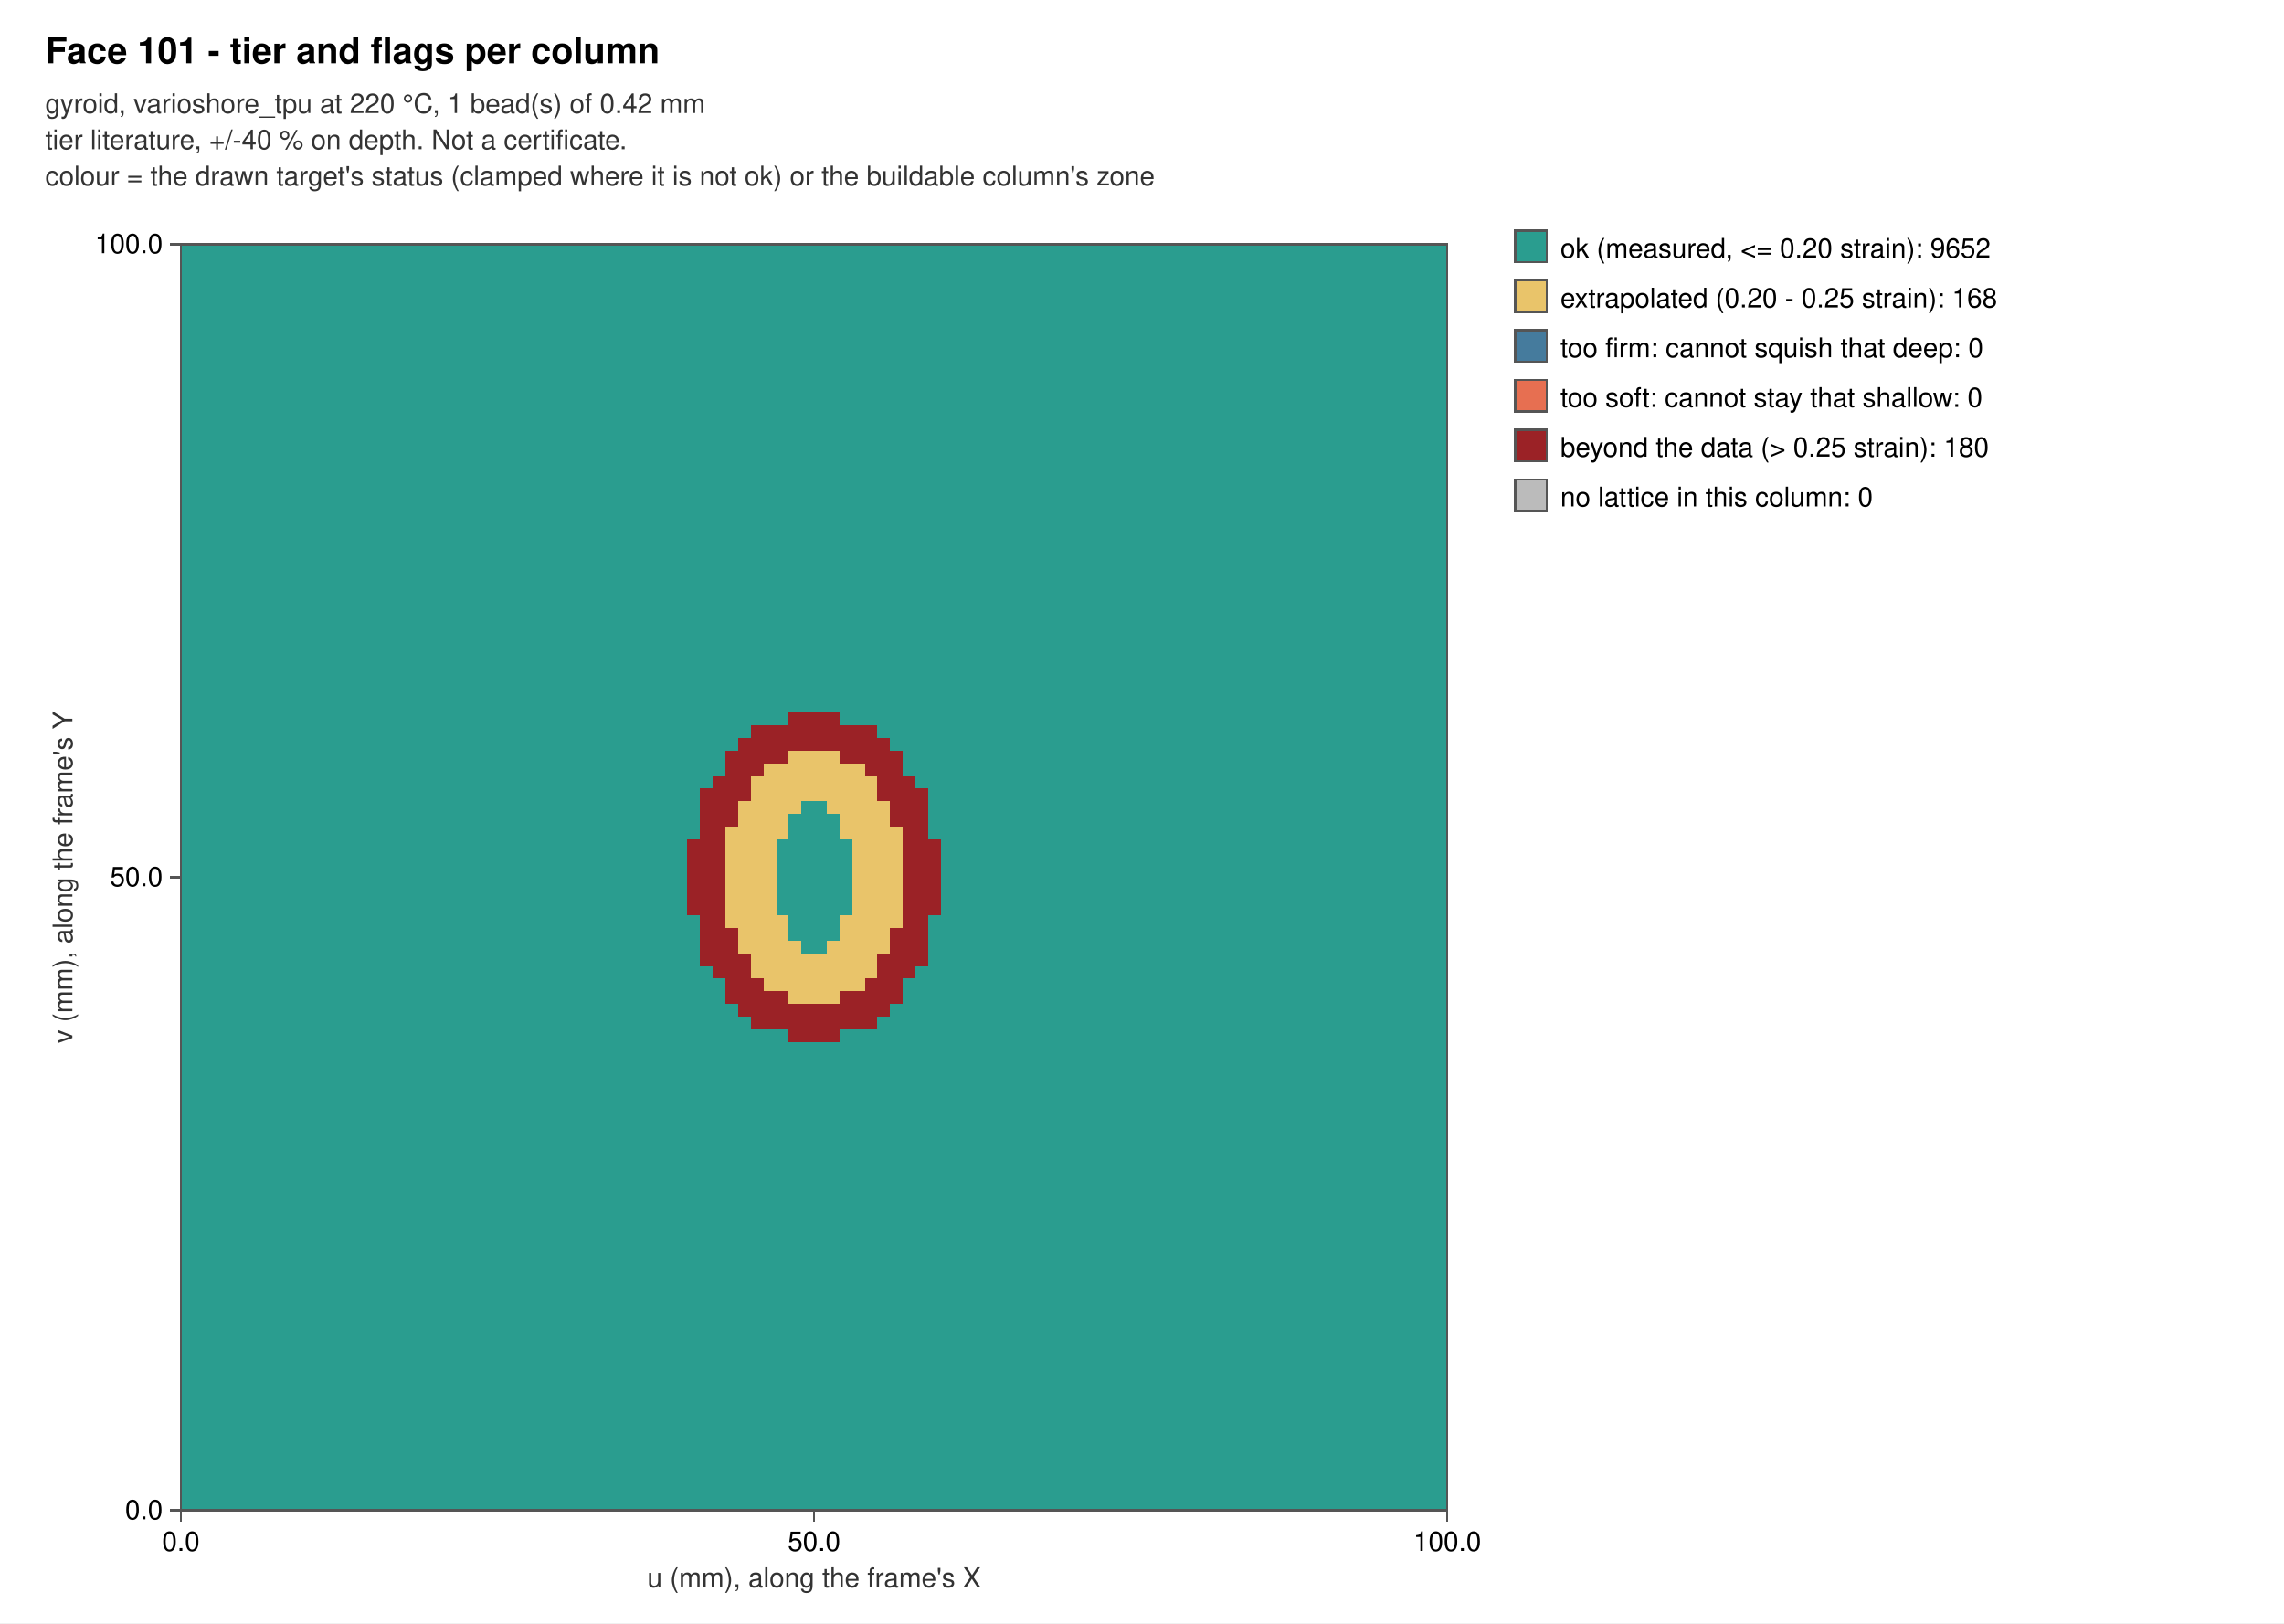
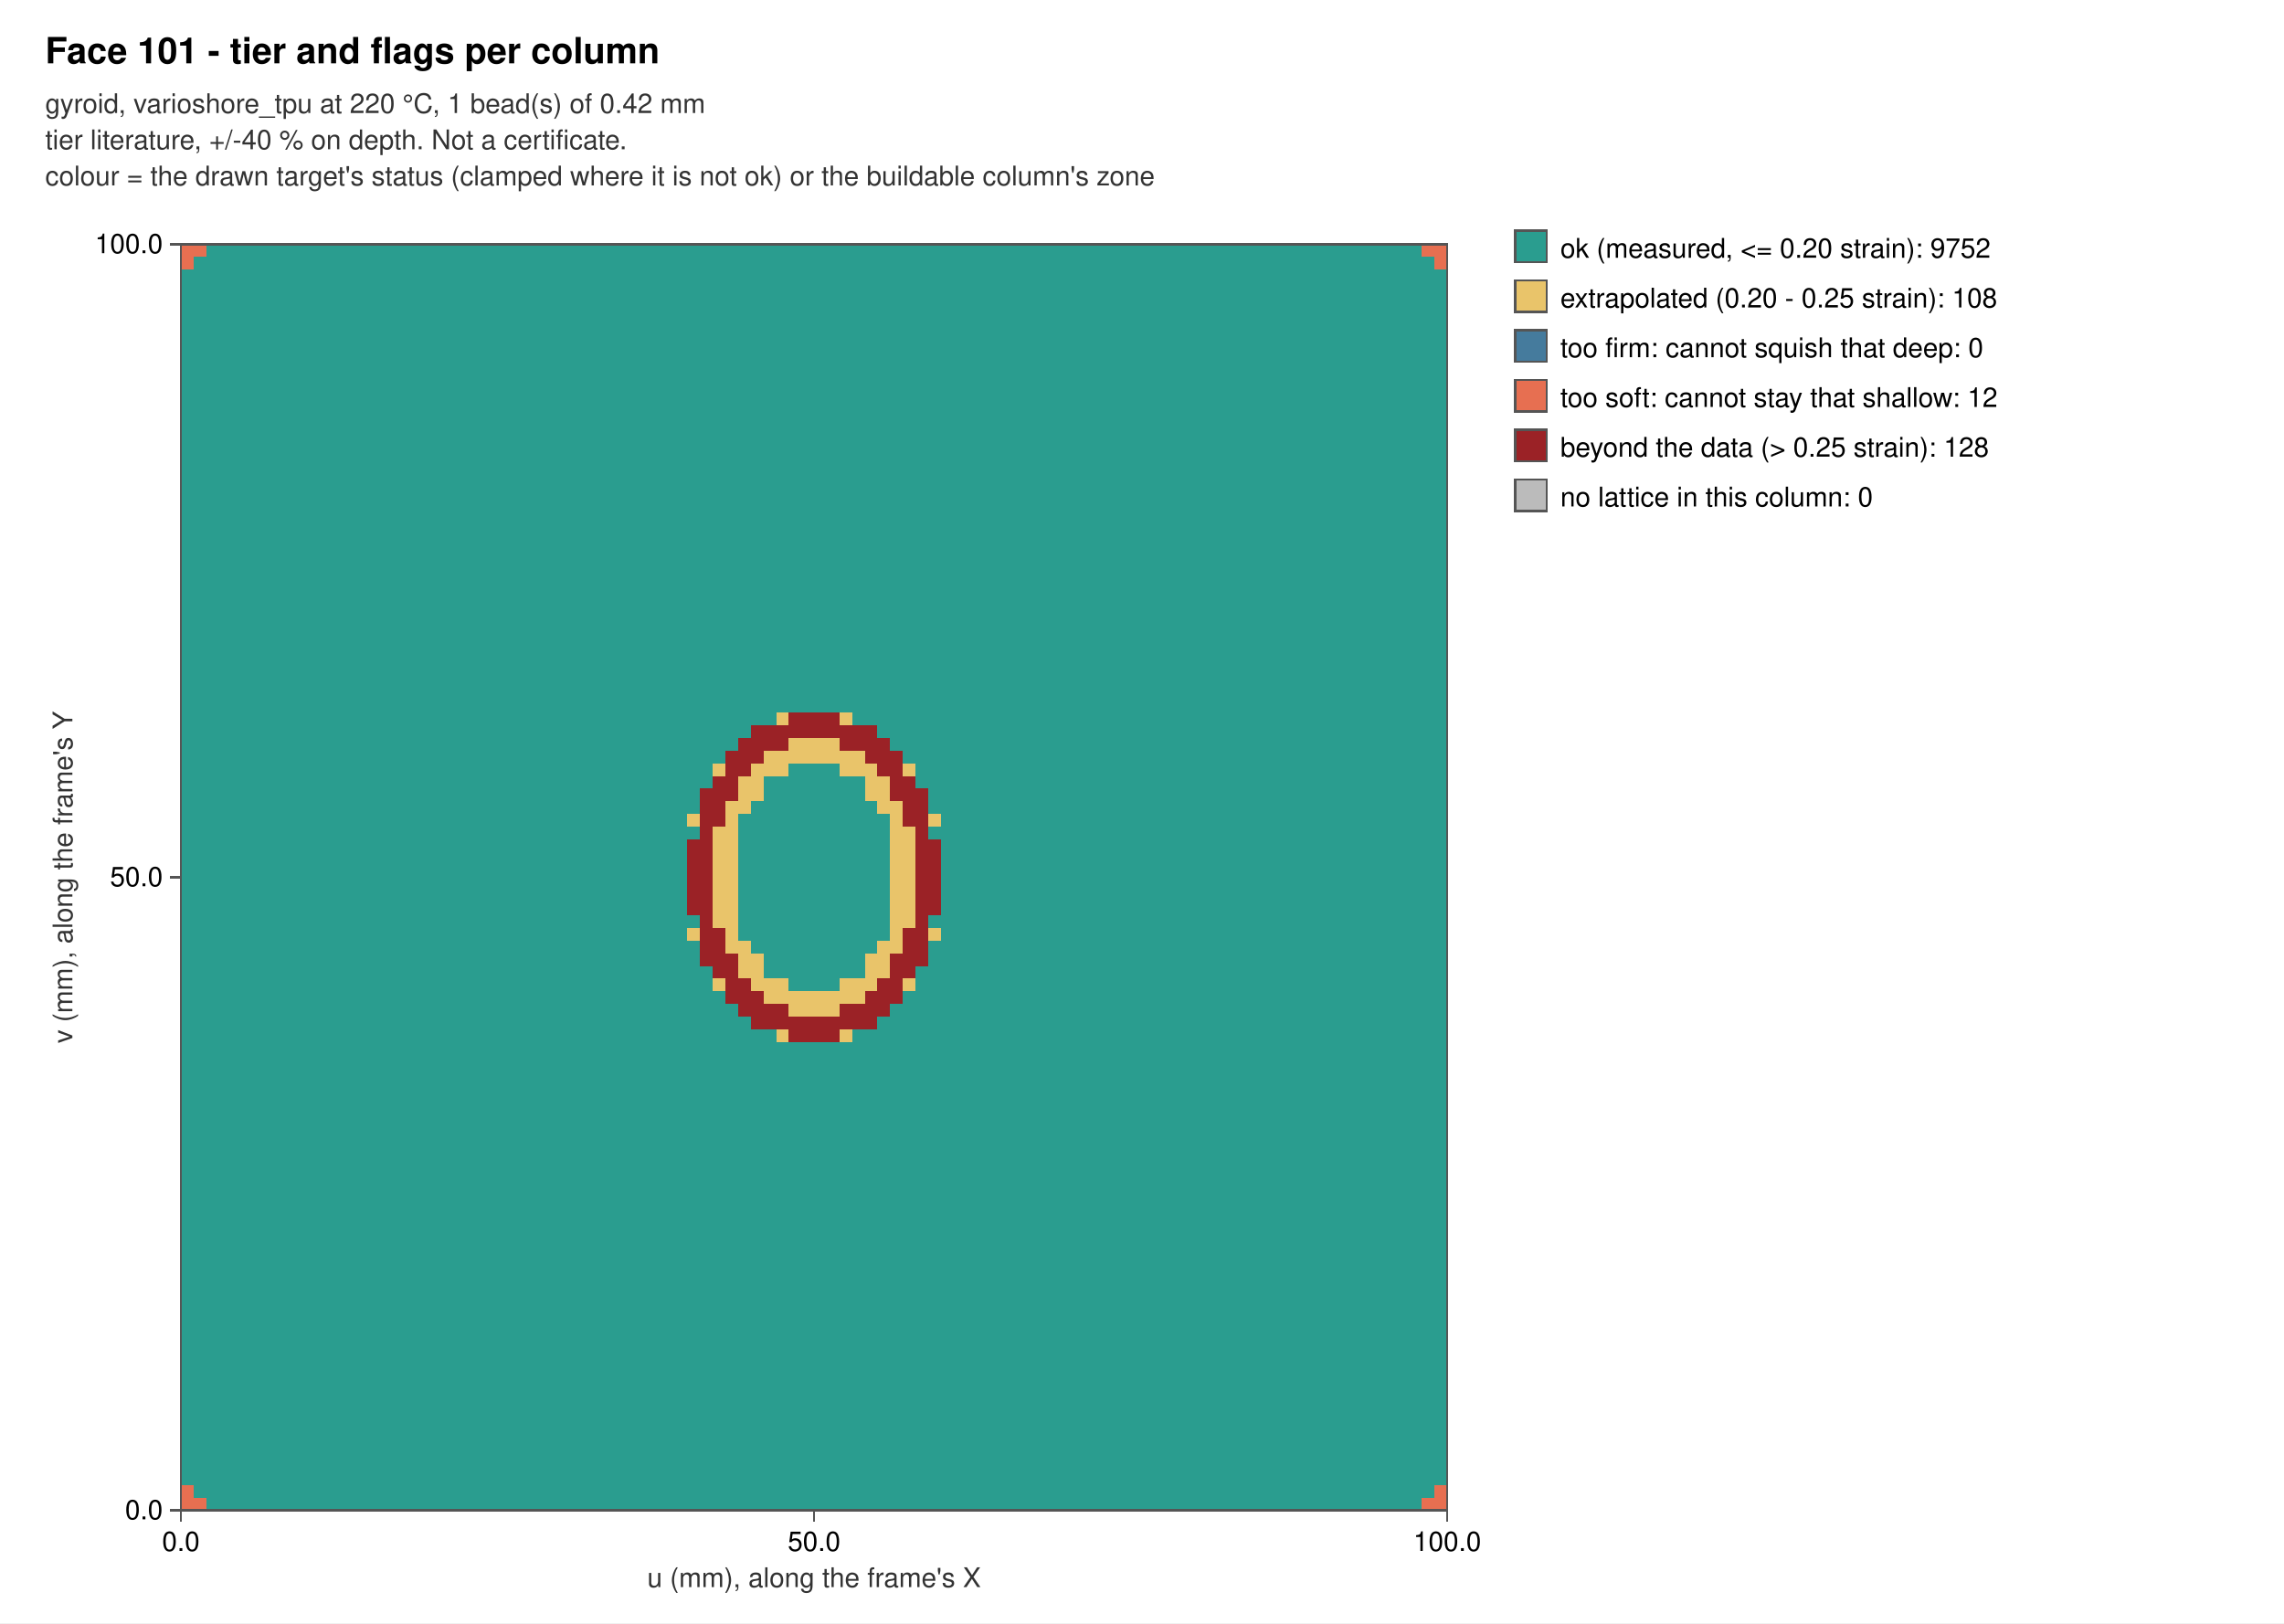
<svg xmlns="http://www.w3.org/2000/svg" width="1010" height="718" viewBox="0 0 1010 718" font-family="Helvetica, Arial, sans-serif" font-size="12" shape-rendering="crispEdges">
  <rect width="100%" height="100%" fill="#ffffff" />
  <text x="20.0" y="28.0" font-size="16" font-weight="bold">Face 101 - tier and flags per column</text>
  <text x="20.0" y="50.0" fill="#333333">gyroid, varioshore_tpu at 220 °C, 1 bead(s) of 0.42 mm</text>
  <text x="20.0" y="66.0" fill="#333333">tier literature, +/-40 % on depth. Not a certificate.</text>
  <text x="20.0" y="82.0" fill="#333333">colour = the drawn target's status (clamped where it is not ok) or the buildable column's zone</text>
-   <rect x="80.00" y="662.40" width="560.05" height="5.65" fill="#2a9d8f" />
-   <rect x="80.00" y="656.80" width="560.05" height="5.65" fill="#2a9d8f" />
+   <rect x="80.00" y="662.40" width="11.25" height="5.65" fill="#e76f51" />
+   <rect x="91.20" y="662.40" width="537.65" height="5.65" fill="#2a9d8f" />
+   <rect x="628.80" y="662.40" width="11.25" height="5.65" fill="#e76f51" />
+   <rect x="80.00" y="656.80" width="5.65" height="5.65" fill="#e76f51" />
+   <rect x="85.60" y="656.80" width="548.85" height="5.65" fill="#2a9d8f" />
+   <rect x="634.40" y="656.80" width="5.65" height="5.65" fill="#e76f51" />
  <rect x="80.00" y="651.20" width="560.05" height="5.65" fill="#2a9d8f" />
  <rect x="80.00" y="645.60" width="560.05" height="5.65" fill="#2a9d8f" />
  <rect x="80.00" y="640.00" width="560.05" height="5.65" fill="#2a9d8f" />
  <rect x="80.00" y="634.40" width="560.05" height="5.65" fill="#2a9d8f" />
  <rect x="80.00" y="628.80" width="560.05" height="5.65" fill="#2a9d8f" />
  <rect x="80.00" y="623.20" width="560.05" height="5.65" fill="#2a9d8f" />
  <rect x="80.00" y="617.60" width="560.05" height="5.65" fill="#2a9d8f" />
  <rect x="80.00" y="612.00" width="560.05" height="5.65" fill="#2a9d8f" />
  <rect x="80.00" y="606.40" width="560.05" height="5.65" fill="#2a9d8f" />
  <rect x="80.00" y="600.80" width="560.05" height="5.65" fill="#2a9d8f" />
  <rect x="80.00" y="595.20" width="560.05" height="5.65" fill="#2a9d8f" />
  <rect x="80.00" y="589.60" width="560.05" height="5.65" fill="#2a9d8f" />
  <rect x="80.00" y="584.00" width="560.05" height="5.65" fill="#2a9d8f" />
  <rect x="80.00" y="578.40" width="560.05" height="5.65" fill="#2a9d8f" />
  <rect x="80.00" y="572.80" width="560.05" height="5.65" fill="#2a9d8f" />
  <rect x="80.00" y="567.20" width="560.05" height="5.65" fill="#2a9d8f" />
  <rect x="80.00" y="561.60" width="560.05" height="5.65" fill="#2a9d8f" />
  <rect x="80.00" y="556.00" width="560.05" height="5.65" fill="#2a9d8f" />
  <rect x="80.00" y="550.40" width="560.05" height="5.65" fill="#2a9d8f" />
  <rect x="80.00" y="544.80" width="560.05" height="5.65" fill="#2a9d8f" />
  <rect x="80.00" y="539.20" width="560.05" height="5.65" fill="#2a9d8f" />
  <rect x="80.00" y="533.60" width="560.05" height="5.65" fill="#2a9d8f" />
  <rect x="80.00" y="528.00" width="560.05" height="5.65" fill="#2a9d8f" />
  <rect x="80.00" y="522.40" width="560.05" height="5.65" fill="#2a9d8f" />
  <rect x="80.00" y="516.80" width="560.05" height="5.65" fill="#2a9d8f" />
  <rect x="80.00" y="511.20" width="560.05" height="5.65" fill="#2a9d8f" />
  <rect x="80.00" y="505.60" width="560.05" height="5.65" fill="#2a9d8f" />
  <rect x="80.00" y="500.00" width="560.05" height="5.65" fill="#2a9d8f" />
  <rect x="80.00" y="494.40" width="560.05" height="5.65" fill="#2a9d8f" />
  <rect x="80.00" y="488.80" width="560.05" height="5.65" fill="#2a9d8f" />
  <rect x="80.00" y="483.20" width="560.05" height="5.65" fill="#2a9d8f" />
  <rect x="80.00" y="477.60" width="560.05" height="5.65" fill="#2a9d8f" />
  <rect x="80.00" y="472.00" width="560.05" height="5.65" fill="#2a9d8f" />
  <rect x="80.00" y="466.40" width="560.05" height="5.65" fill="#2a9d8f" />
  <rect x="80.00" y="460.80" width="560.05" height="5.65" fill="#2a9d8f" />
-   <rect x="80.00" y="455.20" width="268.85" height="5.65" fill="#2a9d8f" />
+   <rect x="80.00" y="455.20" width="263.25" height="5.65" fill="#2a9d8f" />
+   <rect x="343.20" y="455.20" width="5.65" height="5.65" fill="#e9c46a" />
  <rect x="348.80" y="455.20" width="22.45" height="5.65" fill="#9b2226" />
-   <rect x="371.20" y="455.20" width="268.85" height="5.65" fill="#2a9d8f" />
+   <rect x="371.20" y="455.20" width="5.65" height="5.65" fill="#e9c46a" />
+   <rect x="376.80" y="455.20" width="263.25" height="5.65" fill="#2a9d8f" />
  <rect x="80.00" y="449.60" width="252.05" height="5.65" fill="#2a9d8f" />
  <rect x="332.00" y="449.60" width="56.05" height="5.65" fill="#9b2226" />
  <rect x="388.00" y="449.60" width="252.05" height="5.65" fill="#2a9d8f" />
  <rect x="80.00" y="444.00" width="246.45" height="5.65" fill="#2a9d8f" />
-   <rect x="326.40" y="444.00" width="67.25" height="5.65" fill="#9b2226" />
+   <rect x="326.40" y="444.00" width="22.45" height="5.65" fill="#9b2226" />
+   <rect x="348.80" y="444.00" width="22.45" height="5.65" fill="#e9c46a" />
+   <rect x="371.20" y="444.00" width="22.45" height="5.65" fill="#9b2226" />
  <rect x="393.60" y="444.00" width="246.45" height="5.65" fill="#2a9d8f" />
  <rect x="80.00" y="438.40" width="240.85" height="5.65" fill="#2a9d8f" />
-   <rect x="320.80" y="438.40" width="28.05" height="5.65" fill="#9b2226" />
-   <rect x="348.80" y="438.40" width="22.45" height="5.65" fill="#e9c46a" />
-   <rect x="371.20" y="438.40" width="28.05" height="5.65" fill="#9b2226" />
+   <rect x="320.80" y="438.40" width="16.85" height="5.65" fill="#9b2226" />
+   <rect x="337.60" y="438.40" width="44.85" height="5.65" fill="#e9c46a" />
+   <rect x="382.40" y="438.40" width="16.85" height="5.65" fill="#9b2226" />
  <rect x="399.20" y="438.40" width="240.85" height="5.65" fill="#2a9d8f" />
-   <rect x="80.00" y="432.80" width="240.85" height="5.65" fill="#2a9d8f" />
-   <rect x="320.80" y="432.80" width="16.85" height="5.65" fill="#9b2226" />
-   <rect x="337.60" y="432.80" width="44.85" height="5.65" fill="#e9c46a" />
-   <rect x="382.40" y="432.80" width="16.85" height="5.65" fill="#9b2226" />
-   <rect x="399.20" y="432.80" width="240.85" height="5.65" fill="#2a9d8f" />
+   <rect x="80.00" y="432.80" width="235.25" height="5.65" fill="#2a9d8f" />
+   <rect x="315.20" y="432.80" width="5.65" height="5.65" fill="#e9c46a" />
+   <rect x="320.80" y="432.80" width="11.25" height="5.65" fill="#9b2226" />
+   <rect x="332.00" y="432.80" width="16.85" height="5.65" fill="#e9c46a" />
+   <rect x="348.80" y="432.80" width="22.45" height="5.65" fill="#2a9d8f" />
+   <rect x="371.20" y="432.80" width="16.85" height="5.65" fill="#e9c46a" />
+   <rect x="388.00" y="432.80" width="11.25" height="5.65" fill="#9b2226" />
+   <rect x="399.20" y="432.80" width="5.65" height="5.65" fill="#e9c46a" />
+   <rect x="404.80" y="432.80" width="235.25" height="5.65" fill="#2a9d8f" />
  <rect x="80.00" y="427.20" width="235.25" height="5.65" fill="#2a9d8f" />
-   <rect x="315.20" y="427.20" width="16.85" height="5.65" fill="#9b2226" />
-   <rect x="332.00" y="427.20" width="56.05" height="5.65" fill="#e9c46a" />
-   <rect x="388.00" y="427.20" width="16.85" height="5.65" fill="#9b2226" />
+   <rect x="315.20" y="427.20" width="11.25" height="5.65" fill="#9b2226" />
+   <rect x="326.40" y="427.20" width="11.25" height="5.65" fill="#e9c46a" />
+   <rect x="337.60" y="427.20" width="44.85" height="5.65" fill="#2a9d8f" />
+   <rect x="382.40" y="427.20" width="11.25" height="5.65" fill="#e9c46a" />
+   <rect x="393.60" y="427.20" width="11.25" height="5.65" fill="#9b2226" />
  <rect x="404.80" y="427.20" width="235.25" height="5.65" fill="#2a9d8f" />
  <rect x="80.00" y="421.60" width="229.65" height="5.65" fill="#2a9d8f" />
-   <rect x="309.60" y="421.60" width="22.45" height="5.65" fill="#9b2226" />
-   <rect x="332.00" y="421.60" width="56.05" height="5.65" fill="#e9c46a" />
-   <rect x="388.00" y="421.60" width="22.45" height="5.65" fill="#9b2226" />
+   <rect x="309.60" y="421.60" width="16.85" height="5.65" fill="#9b2226" />
+   <rect x="326.40" y="421.60" width="11.25" height="5.65" fill="#e9c46a" />
+   <rect x="337.60" y="421.60" width="44.85" height="5.65" fill="#2a9d8f" />
+   <rect x="382.40" y="421.60" width="11.25" height="5.65" fill="#e9c46a" />
+   <rect x="393.60" y="421.60" width="16.85" height="5.65" fill="#9b2226" />
  <rect x="410.40" y="421.60" width="229.65" height="5.65" fill="#2a9d8f" />
  <rect x="80.00" y="416.00" width="229.65" height="5.65" fill="#2a9d8f" />
-   <rect x="309.60" y="416.00" width="16.85" height="5.65" fill="#9b2226" />
-   <rect x="326.40" y="416.00" width="28.05" height="5.65" fill="#e9c46a" />
-   <rect x="354.40" y="416.00" width="11.25" height="5.65" fill="#2a9d8f" />
-   <rect x="365.60" y="416.00" width="28.05" height="5.65" fill="#e9c46a" />
-   <rect x="393.60" y="416.00" width="16.85" height="5.65" fill="#9b2226" />
+   <rect x="309.60" y="416.00" width="11.25" height="5.65" fill="#9b2226" />
+   <rect x="320.80" y="416.00" width="11.25" height="5.65" fill="#e9c46a" />
+   <rect x="332.00" y="416.00" width="56.05" height="5.65" fill="#2a9d8f" />
+   <rect x="388.00" y="416.00" width="11.25" height="5.65" fill="#e9c46a" />
+   <rect x="399.20" y="416.00" width="11.25" height="5.65" fill="#9b2226" />
  <rect x="410.40" y="416.00" width="229.65" height="5.65" fill="#2a9d8f" />
-   <rect x="80.00" y="410.40" width="229.65" height="5.65" fill="#2a9d8f" />
-   <rect x="309.60" y="410.40" width="16.85" height="5.65" fill="#9b2226" />
-   <rect x="326.40" y="410.40" width="22.45" height="5.65" fill="#e9c46a" />
-   <rect x="348.80" y="410.40" width="22.45" height="5.65" fill="#2a9d8f" />
-   <rect x="371.20" y="410.40" width="22.45" height="5.65" fill="#e9c46a" />
-   <rect x="393.60" y="410.40" width="16.85" height="5.65" fill="#9b2226" />
-   <rect x="410.40" y="410.40" width="229.65" height="5.65" fill="#2a9d8f" />
+   <rect x="80.00" y="410.40" width="224.05" height="5.65" fill="#2a9d8f" />
+   <rect x="304.00" y="410.40" width="5.65" height="5.65" fill="#e9c46a" />
+   <rect x="309.60" y="410.40" width="11.25" height="5.65" fill="#9b2226" />
+   <rect x="320.80" y="410.40" width="5.65" height="5.65" fill="#e9c46a" />
+   <rect x="326.40" y="410.40" width="67.25" height="5.65" fill="#2a9d8f" />
+   <rect x="393.60" y="410.40" width="5.65" height="5.65" fill="#e9c46a" />
+   <rect x="399.20" y="410.40" width="11.25" height="5.65" fill="#9b2226" />
+   <rect x="410.40" y="410.40" width="5.65" height="5.65" fill="#e9c46a" />
+   <rect x="416.00" y="410.40" width="224.05" height="5.65" fill="#2a9d8f" />
  <rect x="80.00" y="404.80" width="229.65" height="5.65" fill="#2a9d8f" />
-   <rect x="309.60" y="404.80" width="11.25" height="5.65" fill="#9b2226" />
-   <rect x="320.80" y="404.80" width="28.05" height="5.65" fill="#e9c46a" />
-   <rect x="348.80" y="404.80" width="22.45" height="5.65" fill="#2a9d8f" />
-   <rect x="371.20" y="404.80" width="28.05" height="5.65" fill="#e9c46a" />
-   <rect x="399.20" y="404.80" width="11.25" height="5.65" fill="#9b2226" />
+   <rect x="309.60" y="404.80" width="5.65" height="5.65" fill="#9b2226" />
+   <rect x="315.20" y="404.80" width="11.25" height="5.65" fill="#e9c46a" />
+   <rect x="326.40" y="404.80" width="67.25" height="5.65" fill="#2a9d8f" />
+   <rect x="393.60" y="404.80" width="11.25" height="5.65" fill="#e9c46a" />
+   <rect x="404.80" y="404.80" width="5.65" height="5.65" fill="#9b2226" />
  <rect x="410.40" y="404.80" width="229.65" height="5.65" fill="#2a9d8f" />
  <rect x="80.00" y="399.20" width="224.05" height="5.65" fill="#2a9d8f" />
-   <rect x="304.00" y="399.20" width="16.85" height="5.65" fill="#9b2226" />
-   <rect x="320.80" y="399.20" width="22.45" height="5.65" fill="#e9c46a" />
-   <rect x="343.20" y="399.20" width="33.65" height="5.65" fill="#2a9d8f" />
-   <rect x="376.80" y="399.20" width="22.45" height="5.65" fill="#e9c46a" />
-   <rect x="399.20" y="399.20" width="16.85" height="5.65" fill="#9b2226" />
+   <rect x="304.00" y="399.20" width="11.25" height="5.65" fill="#9b2226" />
+   <rect x="315.20" y="399.20" width="11.25" height="5.65" fill="#e9c46a" />
+   <rect x="326.40" y="399.20" width="67.25" height="5.65" fill="#2a9d8f" />
+   <rect x="393.60" y="399.20" width="11.25" height="5.65" fill="#e9c46a" />
+   <rect x="404.80" y="399.20" width="11.25" height="5.65" fill="#9b2226" />
  <rect x="416.00" y="399.20" width="224.05" height="5.65" fill="#2a9d8f" />
  <rect x="80.00" y="393.60" width="224.05" height="5.65" fill="#2a9d8f" />
-   <rect x="304.00" y="393.60" width="16.85" height="5.65" fill="#9b2226" />
-   <rect x="320.80" y="393.60" width="22.45" height="5.65" fill="#e9c46a" />
-   <rect x="343.20" y="393.60" width="33.65" height="5.65" fill="#2a9d8f" />
-   <rect x="376.80" y="393.60" width="22.45" height="5.65" fill="#e9c46a" />
-   <rect x="399.20" y="393.60" width="16.85" height="5.65" fill="#9b2226" />
+   <rect x="304.00" y="393.60" width="11.25" height="5.65" fill="#9b2226" />
+   <rect x="315.20" y="393.60" width="11.25" height="5.65" fill="#e9c46a" />
+   <rect x="326.40" y="393.60" width="67.25" height="5.65" fill="#2a9d8f" />
+   <rect x="393.60" y="393.60" width="11.25" height="5.65" fill="#e9c46a" />
+   <rect x="404.80" y="393.60" width="11.25" height="5.65" fill="#9b2226" />
  <rect x="416.00" y="393.60" width="224.05" height="5.65" fill="#2a9d8f" />
  <rect x="80.00" y="388.00" width="224.05" height="5.65" fill="#2a9d8f" />
-   <rect x="304.00" y="388.00" width="16.85" height="5.65" fill="#9b2226" />
-   <rect x="320.80" y="388.00" width="22.45" height="5.65" fill="#e9c46a" />
-   <rect x="343.20" y="388.00" width="33.65" height="5.65" fill="#2a9d8f" />
-   <rect x="376.80" y="388.00" width="22.45" height="5.65" fill="#e9c46a" />
-   <rect x="399.20" y="388.00" width="16.85" height="5.65" fill="#9b2226" />
+   <rect x="304.00" y="388.00" width="11.25" height="5.65" fill="#9b2226" />
+   <rect x="315.20" y="388.00" width="11.25" height="5.65" fill="#e9c46a" />
+   <rect x="326.40" y="388.00" width="67.25" height="5.65" fill="#2a9d8f" />
+   <rect x="393.60" y="388.00" width="11.25" height="5.65" fill="#e9c46a" />
+   <rect x="404.80" y="388.00" width="11.25" height="5.65" fill="#9b2226" />
  <rect x="416.00" y="388.00" width="224.05" height="5.65" fill="#2a9d8f" />
  <rect x="80.00" y="382.40" width="224.05" height="5.65" fill="#2a9d8f" />
-   <rect x="304.00" y="382.40" width="16.85" height="5.65" fill="#9b2226" />
-   <rect x="320.80" y="382.40" width="22.45" height="5.65" fill="#e9c46a" />
-   <rect x="343.20" y="382.40" width="33.65" height="5.65" fill="#2a9d8f" />
-   <rect x="376.80" y="382.40" width="22.45" height="5.65" fill="#e9c46a" />
-   <rect x="399.20" y="382.40" width="16.85" height="5.65" fill="#9b2226" />
+   <rect x="304.00" y="382.40" width="11.25" height="5.65" fill="#9b2226" />
+   <rect x="315.20" y="382.40" width="11.25" height="5.65" fill="#e9c46a" />
+   <rect x="326.40" y="382.40" width="67.25" height="5.65" fill="#2a9d8f" />
+   <rect x="393.60" y="382.40" width="11.25" height="5.65" fill="#e9c46a" />
+   <rect x="404.80" y="382.40" width="11.25" height="5.65" fill="#9b2226" />
  <rect x="416.00" y="382.40" width="224.05" height="5.65" fill="#2a9d8f" />
  <rect x="80.00" y="376.80" width="224.05" height="5.65" fill="#2a9d8f" />
-   <rect x="304.00" y="376.80" width="16.85" height="5.65" fill="#9b2226" />
-   <rect x="320.80" y="376.80" width="22.45" height="5.65" fill="#e9c46a" />
-   <rect x="343.20" y="376.80" width="33.65" height="5.65" fill="#2a9d8f" />
-   <rect x="376.80" y="376.80" width="22.45" height="5.65" fill="#e9c46a" />
-   <rect x="399.20" y="376.80" width="16.85" height="5.65" fill="#9b2226" />
+   <rect x="304.00" y="376.80" width="11.25" height="5.65" fill="#9b2226" />
+   <rect x="315.20" y="376.80" width="11.25" height="5.65" fill="#e9c46a" />
+   <rect x="326.40" y="376.80" width="67.25" height="5.65" fill="#2a9d8f" />
+   <rect x="393.60" y="376.80" width="11.25" height="5.65" fill="#e9c46a" />
+   <rect x="404.80" y="376.80" width="11.25" height="5.65" fill="#9b2226" />
  <rect x="416.00" y="376.80" width="224.05" height="5.65" fill="#2a9d8f" />
  <rect x="80.00" y="371.20" width="224.05" height="5.65" fill="#2a9d8f" />
-   <rect x="304.00" y="371.20" width="16.85" height="5.65" fill="#9b2226" />
-   <rect x="320.80" y="371.20" width="22.45" height="5.65" fill="#e9c46a" />
-   <rect x="343.20" y="371.20" width="33.65" height="5.65" fill="#2a9d8f" />
-   <rect x="376.80" y="371.20" width="22.45" height="5.65" fill="#e9c46a" />
-   <rect x="399.20" y="371.20" width="16.85" height="5.65" fill="#9b2226" />
+   <rect x="304.00" y="371.20" width="11.25" height="5.65" fill="#9b2226" />
+   <rect x="315.20" y="371.20" width="11.25" height="5.65" fill="#e9c46a" />
+   <rect x="326.40" y="371.20" width="67.25" height="5.65" fill="#2a9d8f" />
+   <rect x="393.60" y="371.20" width="11.25" height="5.65" fill="#e9c46a" />
+   <rect x="404.80" y="371.20" width="11.25" height="5.65" fill="#9b2226" />
  <rect x="416.00" y="371.20" width="224.05" height="5.65" fill="#2a9d8f" />
  <rect x="80.00" y="365.60" width="229.65" height="5.65" fill="#2a9d8f" />
-   <rect x="309.60" y="365.60" width="11.25" height="5.65" fill="#9b2226" />
-   <rect x="320.80" y="365.60" width="28.05" height="5.65" fill="#e9c46a" />
-   <rect x="348.80" y="365.60" width="22.45" height="5.65" fill="#2a9d8f" />
-   <rect x="371.20" y="365.60" width="28.05" height="5.65" fill="#e9c46a" />
-   <rect x="399.20" y="365.60" width="11.25" height="5.65" fill="#9b2226" />
+   <rect x="309.60" y="365.60" width="5.65" height="5.65" fill="#9b2226" />
+   <rect x="315.20" y="365.60" width="11.25" height="5.65" fill="#e9c46a" />
+   <rect x="326.40" y="365.60" width="67.25" height="5.65" fill="#2a9d8f" />
+   <rect x="393.60" y="365.60" width="11.25" height="5.65" fill="#e9c46a" />
+   <rect x="404.80" y="365.60" width="5.65" height="5.65" fill="#9b2226" />
  <rect x="410.40" y="365.60" width="229.65" height="5.65" fill="#2a9d8f" />
-   <rect x="80.00" y="360.00" width="229.65" height="5.65" fill="#2a9d8f" />
-   <rect x="309.60" y="360.00" width="16.85" height="5.65" fill="#9b2226" />
-   <rect x="326.40" y="360.00" width="22.45" height="5.65" fill="#e9c46a" />
-   <rect x="348.80" y="360.00" width="22.45" height="5.65" fill="#2a9d8f" />
-   <rect x="371.20" y="360.00" width="22.45" height="5.65" fill="#e9c46a" />
-   <rect x="393.60" y="360.00" width="16.85" height="5.65" fill="#9b2226" />
-   <rect x="410.40" y="360.00" width="229.65" height="5.65" fill="#2a9d8f" />
+   <rect x="80.00" y="360.00" width="224.05" height="5.65" fill="#2a9d8f" />
+   <rect x="304.00" y="360.00" width="5.65" height="5.65" fill="#e9c46a" />
+   <rect x="309.60" y="360.00" width="11.25" height="5.65" fill="#9b2226" />
+   <rect x="320.80" y="360.00" width="5.65" height="5.65" fill="#e9c46a" />
+   <rect x="326.40" y="360.00" width="67.25" height="5.65" fill="#2a9d8f" />
+   <rect x="393.60" y="360.00" width="5.65" height="5.65" fill="#e9c46a" />
+   <rect x="399.20" y="360.00" width="11.25" height="5.65" fill="#9b2226" />
+   <rect x="410.40" y="360.00" width="5.65" height="5.65" fill="#e9c46a" />
+   <rect x="416.00" y="360.00" width="224.05" height="5.65" fill="#2a9d8f" />
  <rect x="80.00" y="354.40" width="229.65" height="5.65" fill="#2a9d8f" />
-   <rect x="309.60" y="354.40" width="16.85" height="5.65" fill="#9b2226" />
-   <rect x="326.40" y="354.40" width="28.05" height="5.65" fill="#e9c46a" />
-   <rect x="354.40" y="354.40" width="11.25" height="5.65" fill="#2a9d8f" />
-   <rect x="365.60" y="354.40" width="28.05" height="5.65" fill="#e9c46a" />
-   <rect x="393.60" y="354.40" width="16.85" height="5.65" fill="#9b2226" />
+   <rect x="309.60" y="354.40" width="11.25" height="5.65" fill="#9b2226" />
+   <rect x="320.80" y="354.40" width="11.25" height="5.65" fill="#e9c46a" />
+   <rect x="332.00" y="354.40" width="56.05" height="5.65" fill="#2a9d8f" />
+   <rect x="388.00" y="354.40" width="11.25" height="5.65" fill="#e9c46a" />
+   <rect x="399.20" y="354.40" width="11.25" height="5.65" fill="#9b2226" />
  <rect x="410.40" y="354.40" width="229.65" height="5.65" fill="#2a9d8f" />
  <rect x="80.00" y="348.80" width="229.65" height="5.65" fill="#2a9d8f" />
-   <rect x="309.60" y="348.80" width="22.45" height="5.65" fill="#9b2226" />
-   <rect x="332.00" y="348.80" width="56.05" height="5.65" fill="#e9c46a" />
-   <rect x="388.00" y="348.80" width="22.45" height="5.65" fill="#9b2226" />
+   <rect x="309.60" y="348.80" width="16.85" height="5.65" fill="#9b2226" />
+   <rect x="326.40" y="348.80" width="11.25" height="5.65" fill="#e9c46a" />
+   <rect x="337.60" y="348.80" width="44.85" height="5.65" fill="#2a9d8f" />
+   <rect x="382.40" y="348.80" width="11.25" height="5.65" fill="#e9c46a" />
+   <rect x="393.60" y="348.80" width="16.85" height="5.65" fill="#9b2226" />
  <rect x="410.40" y="348.80" width="229.65" height="5.65" fill="#2a9d8f" />
  <rect x="80.00" y="343.20" width="235.25" height="5.65" fill="#2a9d8f" />
-   <rect x="315.20" y="343.20" width="16.85" height="5.65" fill="#9b2226" />
-   <rect x="332.00" y="343.20" width="56.05" height="5.65" fill="#e9c46a" />
-   <rect x="388.00" y="343.20" width="16.85" height="5.65" fill="#9b2226" />
+   <rect x="315.20" y="343.20" width="11.25" height="5.65" fill="#9b2226" />
+   <rect x="326.40" y="343.20" width="11.25" height="5.65" fill="#e9c46a" />
+   <rect x="337.60" y="343.20" width="44.85" height="5.65" fill="#2a9d8f" />
+   <rect x="382.40" y="343.20" width="11.25" height="5.65" fill="#e9c46a" />
+   <rect x="393.60" y="343.20" width="11.25" height="5.65" fill="#9b2226" />
  <rect x="404.80" y="343.20" width="235.25" height="5.65" fill="#2a9d8f" />
-   <rect x="80.00" y="337.60" width="240.85" height="5.65" fill="#2a9d8f" />
-   <rect x="320.80" y="337.60" width="16.85" height="5.65" fill="#9b2226" />
-   <rect x="337.60" y="337.60" width="44.85" height="5.65" fill="#e9c46a" />
-   <rect x="382.40" y="337.60" width="16.85" height="5.65" fill="#9b2226" />
-   <rect x="399.20" y="337.60" width="240.85" height="5.65" fill="#2a9d8f" />
+   <rect x="80.00" y="337.60" width="235.25" height="5.65" fill="#2a9d8f" />
+   <rect x="315.20" y="337.60" width="5.65" height="5.65" fill="#e9c46a" />
+   <rect x="320.80" y="337.60" width="11.25" height="5.65" fill="#9b2226" />
+   <rect x="332.00" y="337.60" width="16.85" height="5.65" fill="#e9c46a" />
+   <rect x="348.80" y="337.60" width="22.45" height="5.65" fill="#2a9d8f" />
+   <rect x="371.20" y="337.60" width="16.85" height="5.65" fill="#e9c46a" />
+   <rect x="388.00" y="337.60" width="11.25" height="5.65" fill="#9b2226" />
+   <rect x="399.20" y="337.60" width="5.65" height="5.65" fill="#e9c46a" />
+   <rect x="404.80" y="337.60" width="235.25" height="5.65" fill="#2a9d8f" />
  <rect x="80.00" y="332.00" width="240.85" height="5.65" fill="#2a9d8f" />
-   <rect x="320.80" y="332.00" width="28.05" height="5.65" fill="#9b2226" />
-   <rect x="348.80" y="332.00" width="22.45" height="5.65" fill="#e9c46a" />
-   <rect x="371.20" y="332.00" width="28.05" height="5.65" fill="#9b2226" />
+   <rect x="320.80" y="332.00" width="16.85" height="5.65" fill="#9b2226" />
+   <rect x="337.60" y="332.00" width="44.85" height="5.65" fill="#e9c46a" />
+   <rect x="382.40" y="332.00" width="16.85" height="5.65" fill="#9b2226" />
  <rect x="399.20" y="332.00" width="240.85" height="5.65" fill="#2a9d8f" />
  <rect x="80.00" y="326.40" width="246.45" height="5.65" fill="#2a9d8f" />
-   <rect x="326.40" y="326.40" width="67.25" height="5.65" fill="#9b2226" />
+   <rect x="326.40" y="326.40" width="22.45" height="5.65" fill="#9b2226" />
+   <rect x="348.80" y="326.40" width="22.45" height="5.65" fill="#e9c46a" />
+   <rect x="371.20" y="326.40" width="22.45" height="5.65" fill="#9b2226" />
  <rect x="393.60" y="326.40" width="246.45" height="5.65" fill="#2a9d8f" />
  <rect x="80.00" y="320.80" width="252.05" height="5.65" fill="#2a9d8f" />
  <rect x="332.00" y="320.80" width="56.05" height="5.65" fill="#9b2226" />
  <rect x="388.00" y="320.80" width="252.05" height="5.65" fill="#2a9d8f" />
-   <rect x="80.00" y="315.20" width="268.85" height="5.65" fill="#2a9d8f" />
+   <rect x="80.00" y="315.20" width="263.25" height="5.65" fill="#2a9d8f" />
+   <rect x="343.20" y="315.20" width="5.65" height="5.65" fill="#e9c46a" />
  <rect x="348.80" y="315.20" width="22.45" height="5.65" fill="#9b2226" />
-   <rect x="371.20" y="315.20" width="268.85" height="5.65" fill="#2a9d8f" />
+   <rect x="371.20" y="315.20" width="5.65" height="5.65" fill="#e9c46a" />
+   <rect x="376.80" y="315.20" width="263.25" height="5.65" fill="#2a9d8f" />
  <rect x="80.00" y="309.60" width="560.05" height="5.65" fill="#2a9d8f" />
  <rect x="80.00" y="304.00" width="560.05" height="5.65" fill="#2a9d8f" />
  <rect x="80.00" y="298.40" width="560.05" height="5.65" fill="#2a9d8f" />
  <rect x="80.00" y="292.80" width="560.05" height="5.65" fill="#2a9d8f" />
  <rect x="80.00" y="287.20" width="560.05" height="5.65" fill="#2a9d8f" />
  <rect x="80.00" y="281.60" width="560.05" height="5.65" fill="#2a9d8f" />
  <rect x="80.00" y="276.00" width="560.05" height="5.65" fill="#2a9d8f" />
  <rect x="80.00" y="270.40" width="560.05" height="5.65" fill="#2a9d8f" />
  <rect x="80.00" y="264.80" width="560.05" height="5.65" fill="#2a9d8f" />
  <rect x="80.00" y="259.20" width="560.05" height="5.65" fill="#2a9d8f" />
  <rect x="80.00" y="253.60" width="560.05" height="5.65" fill="#2a9d8f" />
  <rect x="80.00" y="248.00" width="560.05" height="5.65" fill="#2a9d8f" />
  <rect x="80.00" y="242.40" width="560.05" height="5.65" fill="#2a9d8f" />
  <rect x="80.00" y="236.80" width="560.05" height="5.65" fill="#2a9d8f" />
  <rect x="80.00" y="231.20" width="560.05" height="5.65" fill="#2a9d8f" />
  <rect x="80.00" y="225.60" width="560.05" height="5.65" fill="#2a9d8f" />
  <rect x="80.00" y="220.00" width="560.05" height="5.65" fill="#2a9d8f" />
  <rect x="80.00" y="214.40" width="560.05" height="5.65" fill="#2a9d8f" />
  <rect x="80.00" y="208.80" width="560.05" height="5.65" fill="#2a9d8f" />
  <rect x="80.00" y="203.20" width="560.05" height="5.65" fill="#2a9d8f" />
  <rect x="80.00" y="197.60" width="560.05" height="5.65" fill="#2a9d8f" />
  <rect x="80.00" y="192.00" width="560.05" height="5.65" fill="#2a9d8f" />
  <rect x="80.00" y="186.40" width="560.05" height="5.65" fill="#2a9d8f" />
  <rect x="80.00" y="180.80" width="560.05" height="5.65" fill="#2a9d8f" />
  <rect x="80.00" y="175.20" width="560.05" height="5.65" fill="#2a9d8f" />
  <rect x="80.00" y="169.60" width="560.05" height="5.65" fill="#2a9d8f" />
  <rect x="80.00" y="164.00" width="560.05" height="5.65" fill="#2a9d8f" />
  <rect x="80.00" y="158.40" width="560.05" height="5.65" fill="#2a9d8f" />
  <rect x="80.00" y="152.80" width="560.05" height="5.65" fill="#2a9d8f" />
  <rect x="80.00" y="147.20" width="560.05" height="5.65" fill="#2a9d8f" />
  <rect x="80.00" y="141.60" width="560.05" height="5.65" fill="#2a9d8f" />
  <rect x="80.00" y="136.00" width="560.05" height="5.65" fill="#2a9d8f" />
  <rect x="80.00" y="130.40" width="560.05" height="5.65" fill="#2a9d8f" />
  <rect x="80.00" y="124.80" width="560.05" height="5.65" fill="#2a9d8f" />
  <rect x="80.00" y="119.20" width="560.05" height="5.65" fill="#2a9d8f" />
-   <rect x="80.00" y="113.60" width="560.05" height="5.65" fill="#2a9d8f" />
-   <rect x="80.00" y="108.00" width="560.05" height="5.65" fill="#2a9d8f" />
+   <rect x="80.00" y="113.60" width="5.65" height="5.65" fill="#e76f51" />
+   <rect x="85.60" y="113.60" width="548.85" height="5.65" fill="#2a9d8f" />
+   <rect x="634.40" y="113.60" width="5.65" height="5.65" fill="#e76f51" />
+   <rect x="80.00" y="108.00" width="11.25" height="5.65" fill="#e76f51" />
+   <rect x="91.20" y="108.00" width="537.65" height="5.65" fill="#2a9d8f" />
+   <rect x="628.80" y="108.00" width="11.25" height="5.65" fill="#e76f51" />
  <rect x="80.0" y="108.0" width="560.0" height="560.0" fill="none" stroke="#555555" />
  <line x1="80.0" y1="668.0" x2="80.0" y2="673.0" stroke="#555555" />
  <text x="80.0" y="686.0" text-anchor="middle">0.0</text>
  <line x1="75.0" y1="668.0" x2="80.0" y2="668.0" stroke="#555555" />
  <text x="72.0" y="672.0" text-anchor="end">0.0</text>
  <line x1="360.0" y1="668.0" x2="360.0" y2="673.0" stroke="#555555" />
  <text x="360.0" y="686.0" text-anchor="middle">50.0</text>
  <line x1="75.0" y1="388.0" x2="80.0" y2="388.0" stroke="#555555" />
  <text x="72.0" y="392.0" text-anchor="end">50.0</text>
  <line x1="640.0" y1="668.0" x2="640.0" y2="673.0" stroke="#555555" />
  <text x="640.0" y="686.0" text-anchor="middle">100.0</text>
  <line x1="75.0" y1="108.0" x2="80.0" y2="108.0" stroke="#555555" />
  <text x="72.0" y="112.0" text-anchor="end">100.0</text>
  <text x="360.0" y="702.0" text-anchor="middle" fill="#333333">u (mm), along the frame's X</text>
  <text x="32.0" y="388.0" text-anchor="middle" fill="#333333" transform="rotate(-90 32.0 388.0)">v (mm), along the frame's Y</text>
  <rect x="670.0" y="102.0" width="14" height="14" fill="#2a9d8f" stroke="#555555" />
-   <text x="690.0" y="114.0">ok (measured, &lt;= 0.20 strain): 9652</text>
+   <text x="690.0" y="114.0">ok (measured, &lt;= 0.20 strain): 9752</text>
  <rect x="670.0" y="124.0" width="14" height="14" fill="#e9c46a" stroke="#555555" />
-   <text x="690.0" y="136.0">extrapolated (0.20 - 0.25 strain): 168</text>
+   <text x="690.0" y="136.0">extrapolated (0.20 - 0.25 strain): 108</text>
  <rect x="670.0" y="146.0" width="14" height="14" fill="#457b9d" stroke="#555555" />
  <text x="690.0" y="158.0">too firm: cannot squish that deep: 0</text>
  <rect x="670.0" y="168.0" width="14" height="14" fill="#e76f51" stroke="#555555" />
-   <text x="690.0" y="180.0">too soft: cannot stay that shallow: 0</text>
+   <text x="690.0" y="180.0">too soft: cannot stay that shallow: 12</text>
  <rect x="670.0" y="190.0" width="14" height="14" fill="#9b2226" stroke="#555555" />
-   <text x="690.0" y="202.0">beyond the data (&gt; 0.25 strain): 180</text>
+   <text x="690.0" y="202.0">beyond the data (&gt; 0.25 strain): 128</text>
  <rect x="670.0" y="212.0" width="14" height="14" fill="#bbbbbb" stroke="#555555" />
  <text x="690.0" y="224.0">no lattice in this column: 0</text>
</svg>
